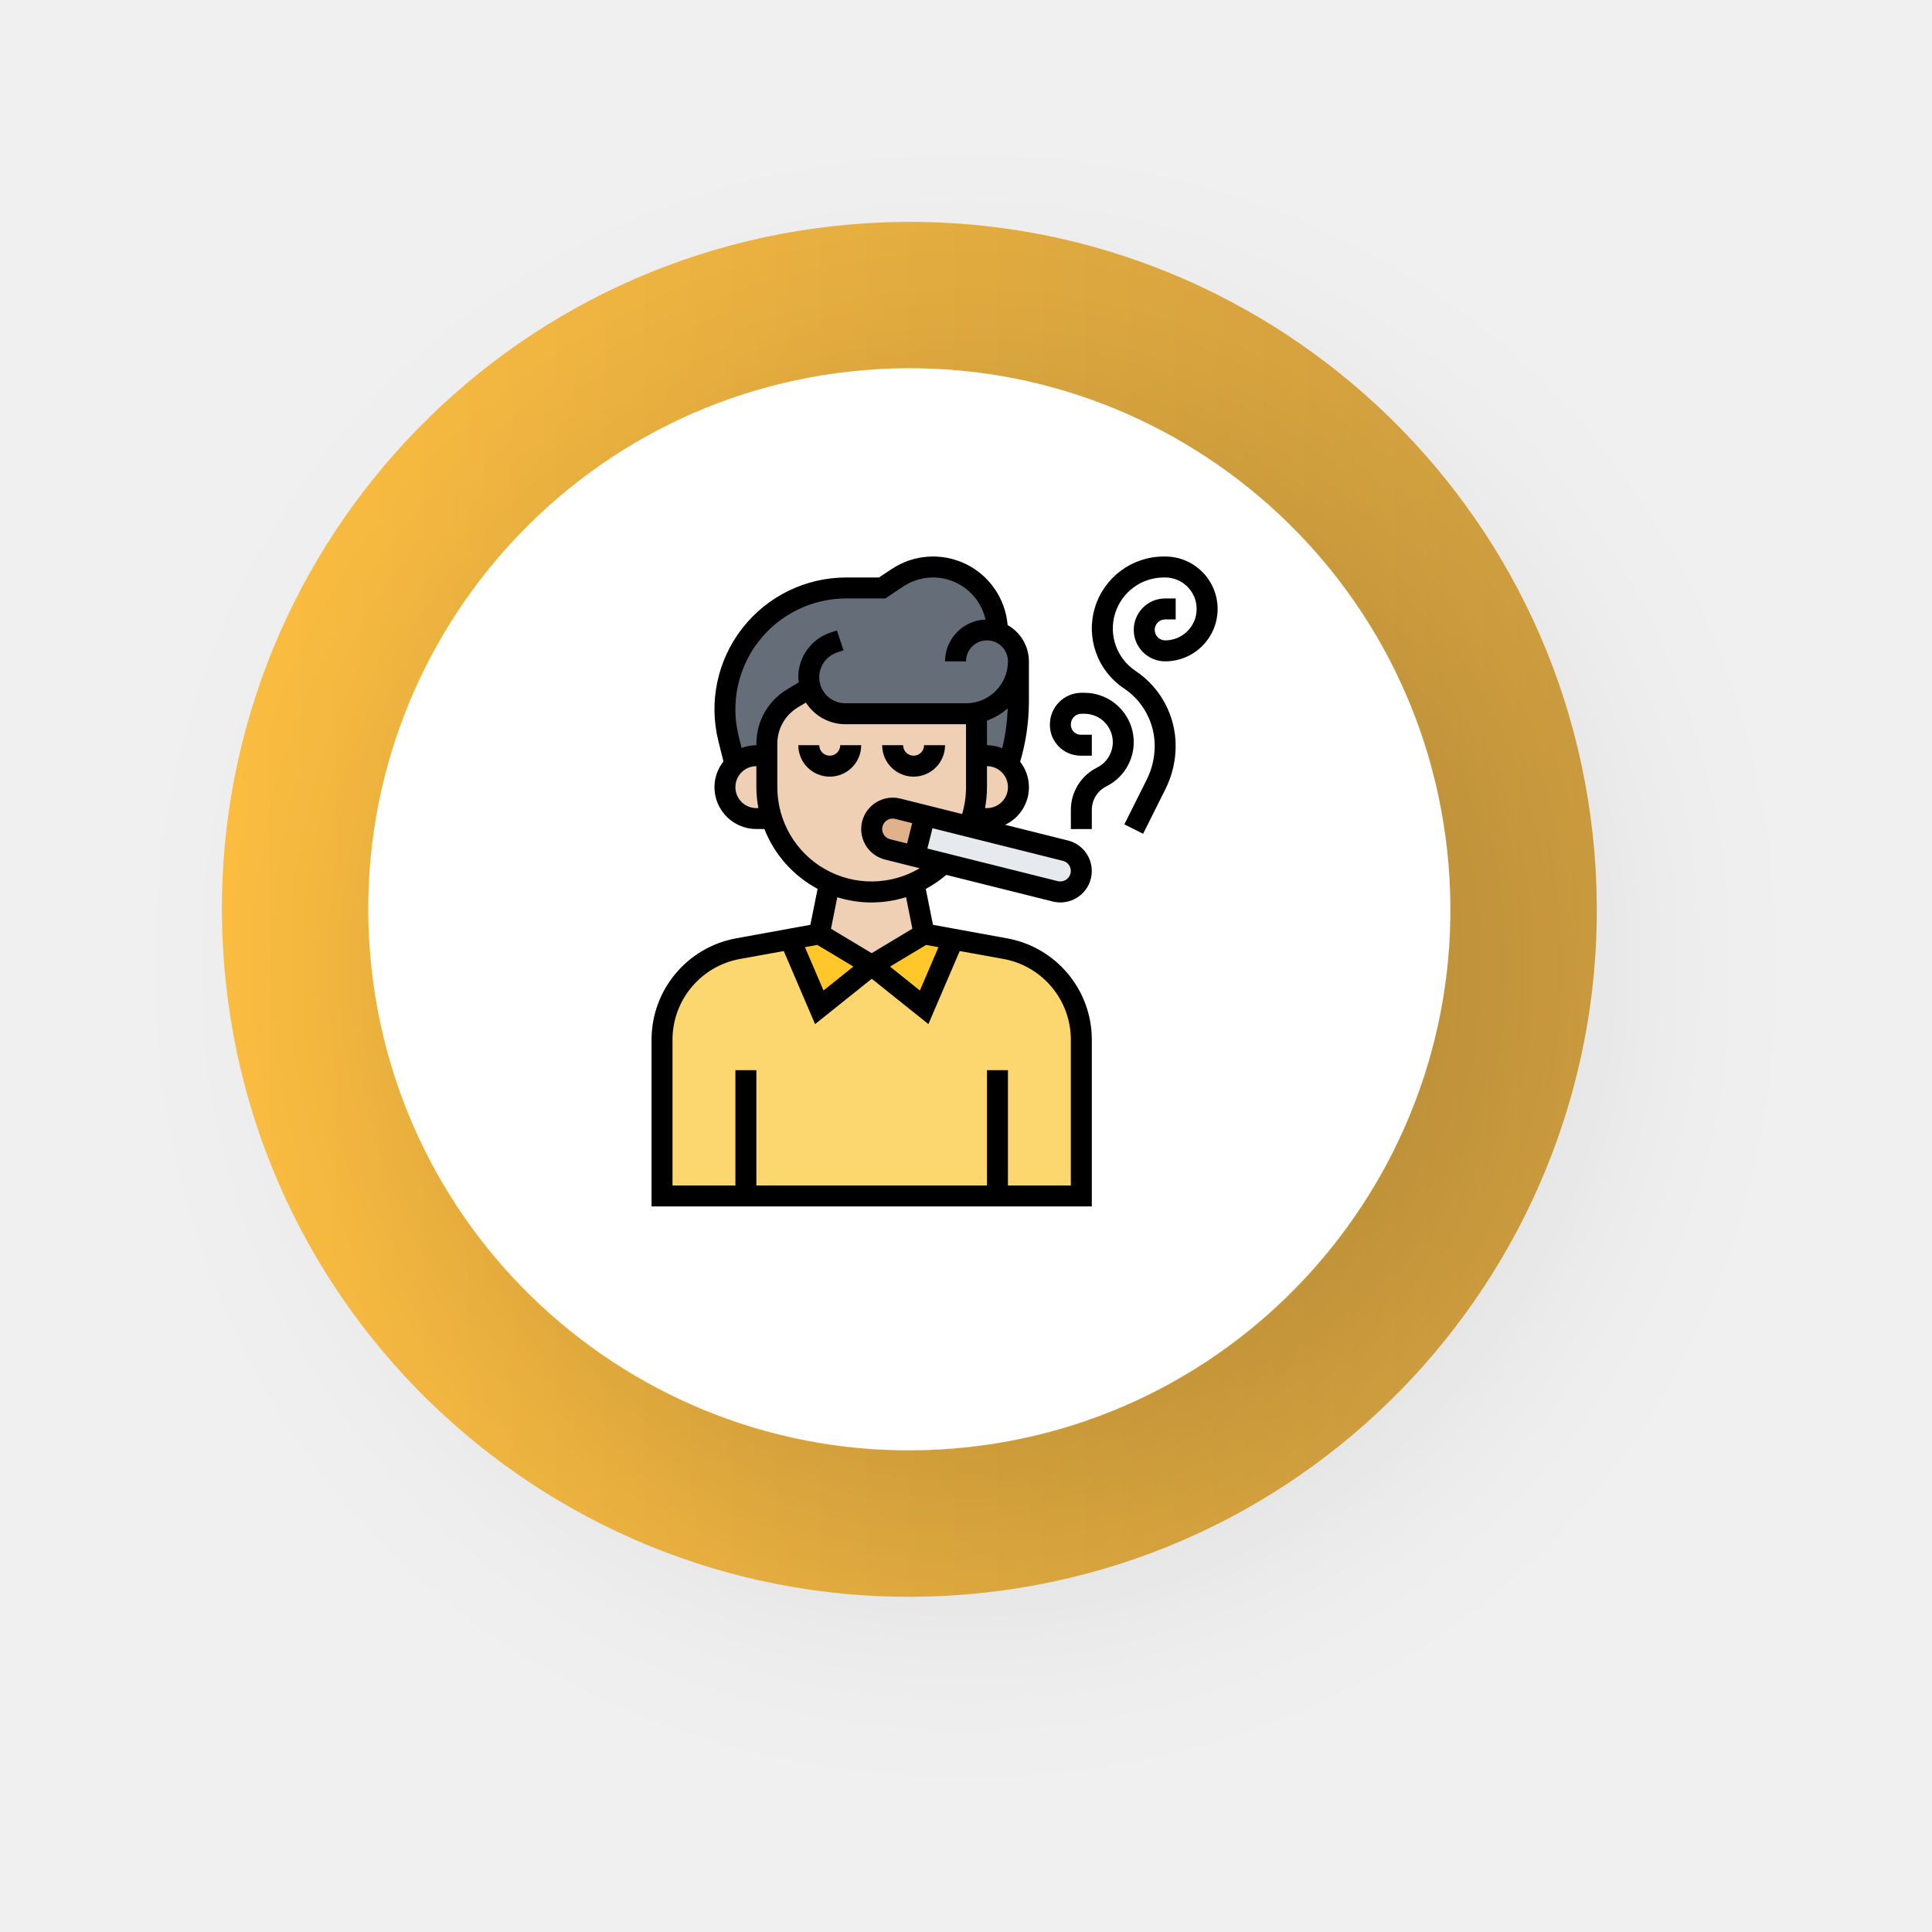
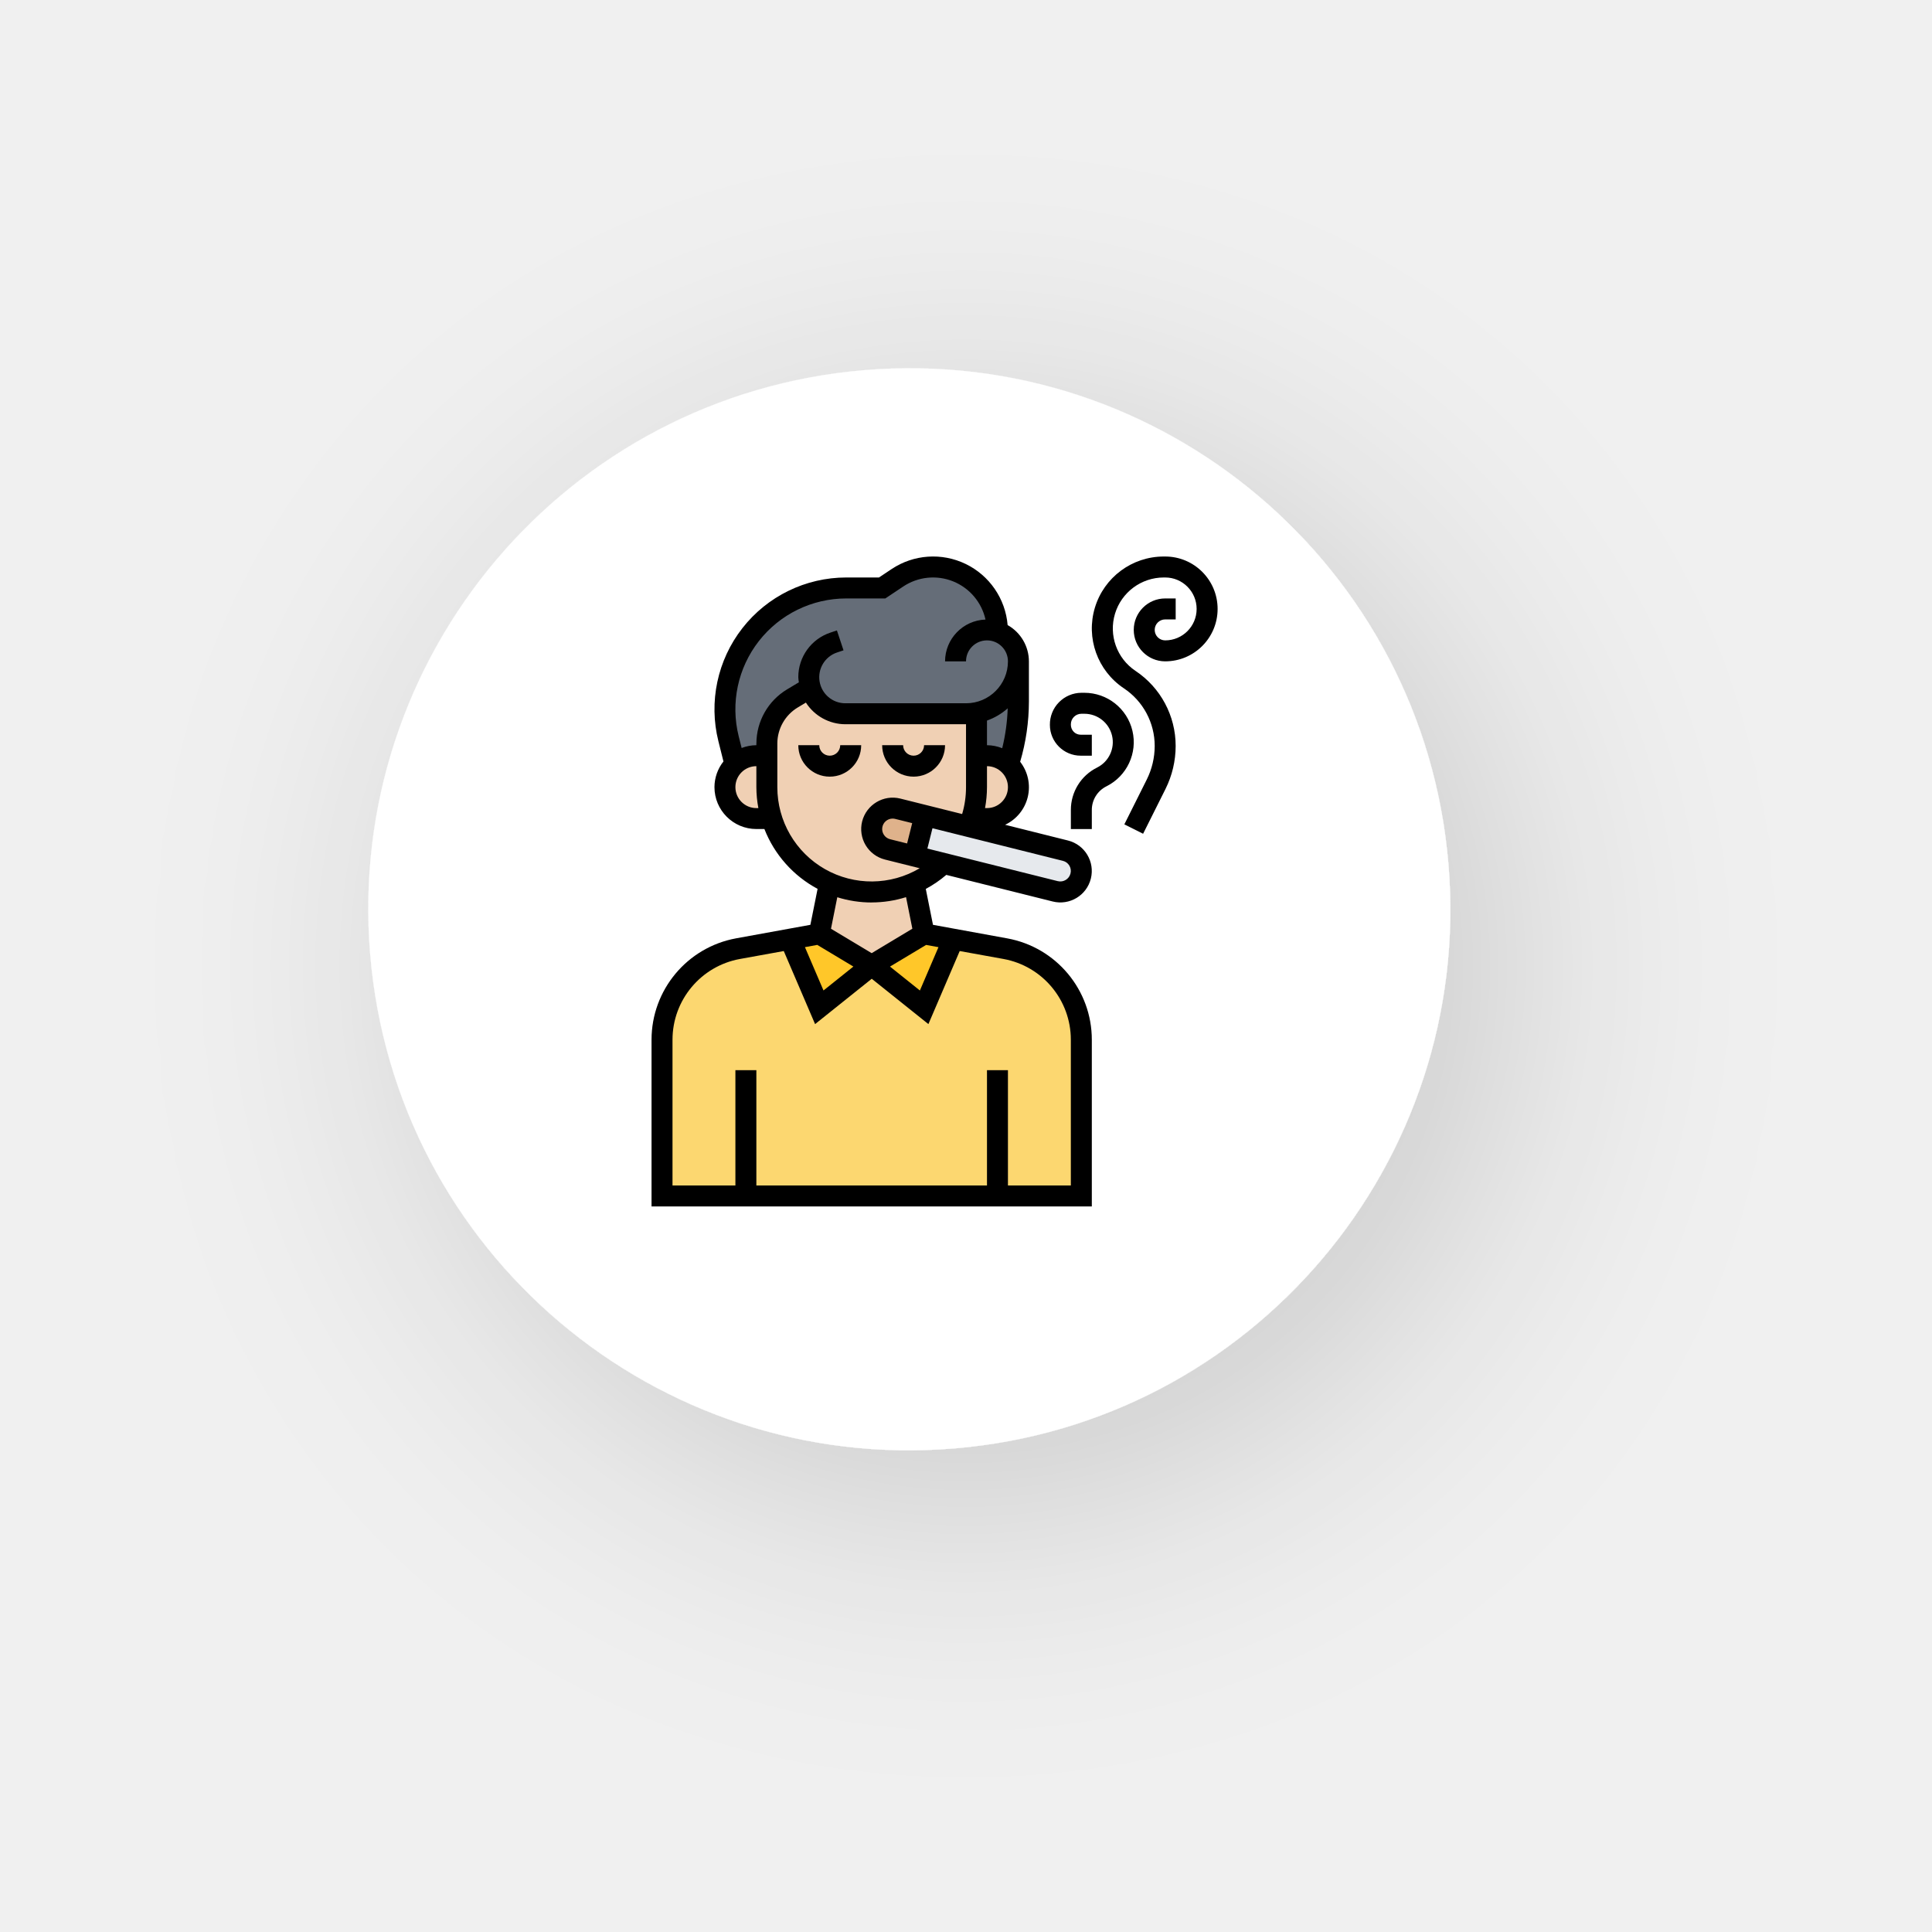
<svg xmlns="http://www.w3.org/2000/svg" width="170.483" height="170.483" viewBox="0 0 170.483 170.483">
  <defs>
-     <linearGradient id="linear-gradient" x1="0.5" x2="0.5" y2="1" gradientUnits="objectBoundingBox">
-       <stop offset="0" stop-color="#fdbe41" />
-       <stop offset="1" stop-color="#d09f40" />
-     </linearGradient>
    <filter id="Trazado_150709" x="0" y="0" width="170.483" height="170.483" filterUnits="userSpaceOnUse">
      <feOffset dx="5" dy="5" input="SourceAlpha" />
      <feGaussianBlur stdDeviation="12.5" result="blur" />
      <feFlood flood-opacity="0.161" />
      <feComposite operator="in" in2="blur" />
      <feComposite in="SourceGraphic" />
    </filter>
  </defs>
-   <g id="Grupo_172648" data-name="Grupo 172648" transform="translate(19.579 19.578)">
-     <path id="Trazado_150708" data-name="Trazado 150708" d="M121.116,55.633A60.661,60.661,0,1,1,55.633.212a60.661,60.661,0,0,1,65.483,55.42" transform="translate(0 121.328) rotate(-90)" fill="url(#linear-gradient)" />
-     <g transform="matrix(1, 0, 0, 1, -19.58, -19.58)" filter="url(#Trazado_150709)">
-       <path id="Trazado_150709-2" data-name="Trazado 150709" d="M95.315,43.782A47.739,47.739,0,1,1,43.782.167,47.739,47.739,0,0,1,95.315,43.782" transform="translate(32.5 127.98) rotate(-90)" fill="#fff" />
-     </g>
-     <g id="de-fumar" transform="translate(30.914 28.53)">
-       <g id="Grupo_172664" data-name="Grupo 172664" transform="translate(7.925 1.925)">
-         <g id="Grupo_172653" data-name="Grupo 172653" transform="translate(27.751 8.325)">
-           <path id="Trazado_213448" data-name="Trazado 213448" d="M41.7,11v3.552a18.1,18.1,0,0,1-.87,5.532,2.782,2.782,0,0,0-1.906-.759H38V15.533A4.626,4.626,0,0,0,41.7,11Z" transform="translate(-38 -11)" fill="#656d78" />
+   <g id="Grupo_173274" data-name="Grupo 173274" transform="translate(-284.531 -3685.216)">
+     <g id="Grupo_172648" data-name="Grupo 172648" transform="translate(304.11 3704.794)">
+       <g transform="matrix(1, 0, 0, 1, -19.58, -19.58)" filter="url(#Trazado_150709)">
+         <path id="Trazado_150709-2" data-name="Trazado 150709" d="M95.315,43.782A47.739,47.739,0,1,1,43.782.167,47.739,47.739,0,0,1,95.315,43.782" transform="translate(32.5 127.98) rotate(-90)" fill="#fff" />
+       </g>
+       <g id="de-fumar" transform="translate(30.914 28.53)">
+         <g id="Grupo_172664" data-name="Grupo 172664" transform="translate(7.925 1.925)">
+           <g id="Grupo_172653" data-name="Grupo 172653" transform="translate(27.751 8.325)">
+             <path id="Trazado_213448" data-name="Trazado 213448" d="M41.7,11v3.552a18.1,18.1,0,0,1-.87,5.532,2.782,2.782,0,0,0-1.906-.759H38V15.533A4.626,4.626,0,0,0,41.7,11Z" transform="translate(-38 -11)" fill="#656d78" />
+           </g>
+           <g id="Grupo_172654" data-name="Grupo 172654" transform="translate(5.55)">
+             <path id="Trazado_213449" data-name="Trazado 213449" d="M38.051,7.68v.037a2.625,2.625,0,0,1,1.036.648,2.768,2.768,0,0,1,.814,1.961,4.626,4.626,0,0,1-3.7,4.533,4.359,4.359,0,0,1-.925.093H24.628a3.215,3.215,0,0,1-2.285-.944,3.12,3.12,0,0,1-.8-1.36l-1.591.953A4.626,4.626,0,0,0,17.7,17.568V18.65h-.925a2.752,2.752,0,0,0-1.9.749l-.555-2.248A10.7,10.7,0,0,1,24.712,3.85h3.164l1.341-.9A5.717,5.717,0,0,1,32.371,2a5.685,5.685,0,0,1,5.68,5.68Z" transform="translate(-14 -2)" fill="#656d78" />
+           </g>
+           <g id="Grupo_172655" data-name="Grupo 172655" transform="translate(0 32.848)">
+             <path id="Trazado_213450" data-name="Trazado 213450" d="M15.4,60.164H8V46.381a8.177,8.177,0,0,1,6.706-8.038l4.6-.833,2.572,6,4.625-3.7,4.625,3.7,2.572-6,4.6.833A8.177,8.177,0,0,1,45,46.381V60.164H15.4Z" transform="translate(-8 -37.51)" fill="#fcd770" />
+           </g>
+           <g id="Grupo_172656" data-name="Grupo 172656" transform="translate(18.5 32.376)">
+             <path id="Trazado_213451" data-name="Trazado 213451" d="M32.625,37l2.572.472-2.572,6L28,39.775Z" transform="translate(-28 -37)" fill="#ffc729" />
+           </g>
+           <g id="Grupo_172657" data-name="Grupo 172657" transform="translate(11.304 32.376)">
+             <path id="Trazado_213452" data-name="Trazado 213452" d="M27.417,39.775l-4.625,3.7-2.572-6L22.792,37Z" transform="translate(-20.22 -37)" fill="#ffc729" />
+           </g>
+           <g id="Grupo_172658" data-name="Grupo 172658" transform="translate(13.875 27.889)">
+             <path id="Trazado_213453" data-name="Trazado 213453" d="M31.353,32.15l.9,4.486-4.625,2.775L23,36.636l.9-4.486a9.23,9.23,0,0,0,7.456,0Z" transform="translate(-23 -32.15)" fill="#f0d0b4" />
+           </g>
+           <g id="Grupo_172659" data-name="Grupo 172659" transform="translate(5.55 16.65)">
+             <path id="Trazado_213454" data-name="Trazado 213454" d="M18.126,25.55H16.775a2.775,2.775,0,0,1,0-5.55H17.7v2.775A9.165,9.165,0,0,0,18.126,25.55Z" transform="translate(-14 -20)" fill="#f0d0b4" />
+           </g>
+           <g id="Grupo_172660" data-name="Grupo 172660" transform="translate(9.25 10.647)">
+             <path id="Trazado_213455" data-name="Trazado 213455" d="M24.928,15.813H35.575a4.359,4.359,0,0,0,.925-.093v6.568a9.165,9.165,0,0,1-.426,2.775c-.074.241-.157.472-.25.7L31.94,24.8l-2.387-.6a1.9,1.9,0,0,0-.453-.056,1.842,1.842,0,0,0-1.795,1.4,1.842,1.842,0,0,0,1.341,2.248l2.4.6,2.553.638a9.271,9.271,0,0,1-2.618,1.73,9.23,9.23,0,0,1-7.456,0A9.243,9.243,0,0,1,18,22.288V18.431a4.626,4.626,0,0,1,2.248-3.968l1.591-.953a3.12,3.12,0,0,0,.8,1.36,3.215,3.215,0,0,0,2.285.944Z" transform="translate(-18 -13.51)" fill="#f0d0b4" />
+           </g>
+           <g id="Grupo_172661" data-name="Grupo 172661" transform="translate(27.325 16.65)">
+             <path id="Trazado_213456" data-name="Trazado 213456" d="M40.8,20.759a2.776,2.776,0,0,1-1.906,4.792H37.54a9.165,9.165,0,0,0,.426-2.775V20h.925a2.782,2.782,0,0,1,1.906.759Z" transform="translate(-37.54 -20)" fill="#f0d0b4" />
+           </g>
+           <g id="Grupo_172662" data-name="Grupo 172662" transform="translate(22.293 21.932)">
+             <path id="Trazado_213457" data-name="Trazado 213457" d="M46.54,29.651a1.845,1.845,0,0,1-1.582,2.8A1.9,1.9,0,0,1,44.5,32.4l-9.851-2.461L32.1,29.3,33,25.71l3.885.971L45.4,28.809a1.815,1.815,0,0,1,1.138.842Z" transform="translate(-32.1 -25.71)" fill="#e6e9ed" />
+           </g>
+           <g id="Grupo_172663" data-name="Grupo 172663" transform="translate(18.5 21.276)">
+             <path id="Trazado_213458" data-name="Trazado 213458" d="M30.3,25.056l2.387.6-.9,3.589-2.4-.6A1.842,1.842,0,0,1,28.055,26.4,1.842,1.842,0,0,1,29.85,25,1.9,1.9,0,0,1,30.3,25.056Z" transform="translate(-27.999 -25)" fill="#dfb28b" />
+           </g>
        </g>
-         <g id="Grupo_172654" data-name="Grupo 172654" transform="translate(5.55)">
-           <path id="Trazado_213449" data-name="Trazado 213449" d="M38.051,7.68v.037a2.625,2.625,0,0,1,1.036.648,2.768,2.768,0,0,1,.814,1.961,4.626,4.626,0,0,1-3.7,4.533,4.359,4.359,0,0,1-.925.093H24.628a3.215,3.215,0,0,1-2.285-.944,3.12,3.12,0,0,1-.8-1.36l-1.591.953A4.626,4.626,0,0,0,17.7,17.568V18.65h-.925a2.752,2.752,0,0,0-1.9.749l-.555-2.248A10.7,10.7,0,0,1,24.712,3.85h3.164l1.341-.9A5.717,5.717,0,0,1,32.371,2a5.685,5.685,0,0,1,5.68,5.68Z" transform="translate(-14 -2)" fill="#656d78" />
+         <g id="Grupo_172665" data-name="Grupo 172665" transform="translate(7 1)">
+           <path id="Trazado_213459" data-name="Trazado 213459" d="M23.775,19.925A.925.925,0,0,1,22.85,19H21a2.775,2.775,0,0,0,5.55,0H24.7A.925.925,0,0,1,23.775,19.925Z" transform="translate(-8.05 -2.35)" />
+           <path id="Trazado_213460" data-name="Trazado 213460" d="M31.775,21.775A2.778,2.778,0,0,0,34.55,19H32.7a.925.925,0,0,1-1.85,0H29A2.778,2.778,0,0,0,31.775,21.775Z" transform="translate(-8.65 -2.35)" />
+           <path id="Trazado_213461" data-name="Trazado 213461" d="M38.383,34.695,31.835,33.5,31.2,30.332a10.174,10.174,0,0,0,1.809-1.238L42.4,31.442a2.774,2.774,0,1,0,1.348-5.382L38.2,24.672a3.658,3.658,0,0,0,1.328-5.559A18.949,18.949,0,0,0,40.3,13.8V10.25a3.686,3.686,0,0,0-1.878-3.2A6.6,6.6,0,0,0,28.181,2.109L27.07,2.85H24.182A11.63,11.63,0,0,0,12.9,17.3l.446,1.784a3.664,3.664,0,0,0-.794,2.263,3.7,3.7,0,0,0,3.7,3.7h.707a10.228,10.228,0,0,0,4.694,5.28L21.016,33.5l-6.548,1.191A9.1,9.1,0,0,0,7,43.642v14.71H45.851V43.642a9.091,9.091,0,0,0-7.468-8.947Zm-6.065.777L30.68,39.295l-2.637-2.11,3.185-1.911ZM28.05,25.947a.925.925,0,0,1,.222-1.822,1.006,1.006,0,0,1,.23.029L30,24.527l-.449,1.794Zm15.819,2.328a.914.914,0,0,1,.1.7.929.929,0,0,1-1.123.671L31.341,26.77l.449-1.794L43.3,27.855a.911.911,0,0,1,.569.42ZM38.428,14.4a17.056,17.056,0,0,1-.484,3.515A3.686,3.686,0,0,0,36.6,17.65V15.477a5.543,5.543,0,0,0,1.827-1.08ZM36.6,23.2h-.172a10.175,10.175,0,0,0,.172-1.85V19.5a1.85,1.85,0,1,1,0,3.7Zm-20.35,0a1.85,1.85,0,0,1,0-3.7v1.85a10.165,10.165,0,0,0,.177,1.85Zm0-5.706v.156a3.67,3.67,0,0,0-1.3.247l-.261-1.042A9.785,9.785,0,0,1,24.182,4.7h3.448l1.577-1.052a4.743,4.743,0,0,1,7.263,2.915A3.7,3.7,0,0,0,32.9,10.25h1.85a1.85,1.85,0,0,1,3.7,0,3.7,3.7,0,0,1-3.7,3.7H24.1a2.3,2.3,0,0,1-.729-4.482l.57-.19-.584-1.756-.571.191A4.14,4.14,0,0,0,19.95,11.65,4.082,4.082,0,0,0,20,12.1l-1.052.631a5.578,5.578,0,0,0-2.695,4.759ZM18.1,21.35V17.494a3.72,3.72,0,0,1,1.8-3.173l.72-.432A4.146,4.146,0,0,0,24.1,15.8h10.65v5.55a8.313,8.313,0,0,1-.342,2.374l-5.459-1.365a2.785,2.785,0,0,0-3.365,2.016A2.772,2.772,0,0,0,27.6,27.741l3.064.766A8.316,8.316,0,0,1,18.1,21.35Zm8.325,10.175a10.166,10.166,0,0,0,3.033-.467l.557,2.784L26.425,36l-3.59-2.154.556-2.78a10.151,10.151,0,0,0,3.034.463Zm-4.8,3.747,3.186,1.911-2.637,2.11-1.638-3.823ZM44,56.5h-5.55V46.326H36.6V56.5H16.25V46.326H14.4V56.5H8.85V43.642A7.246,7.246,0,0,1,14.8,36.514l3.868-.7,2.763,6.446,5-4,5,4,2.762-6.446,3.868.7A7.244,7.244,0,0,1,44,43.642Z" transform="translate(-7 -1)" />
+           <path id="Trazado_213462" data-name="Trazado 213462" d="M55.475,6.55H56.4V4.7h-.925a2.775,2.775,0,1,0,0,5.55,4.625,4.625,0,0,0,0-9.25h-.128a6.348,6.348,0,0,0-3.521,11.629,6.105,6.105,0,0,1,2.723,5.089,6.662,6.662,0,0,1-.7,2.962l-1.979,3.956,1.655.828,1.979-3.956a8.515,8.515,0,0,0,.894-3.79,7.95,7.95,0,0,0-3.547-6.628,4.5,4.5,0,0,1,2.495-8.24h.128a2.775,2.775,0,1,1,0,5.55.925.925,0,1,1,0-1.85Z" transform="translate(-10.149 -1)" />
+           <path id="Trazado_213463" data-name="Trazado 213463" d="M48.045,14h-.27A2.794,2.794,0,0,0,45,16.831a2.718,2.718,0,0,0,2.718,2.719H48.7V17.7h-.981a.865.865,0,0,1-.614-.254.9.9,0,0,1-.254-.661.93.93,0,0,1,.925-.934h.27a2.505,2.505,0,0,1,1.12,4.746,4.166,4.166,0,0,0-2.315,3.746v1.683H48.7V24.343a2.324,2.324,0,0,1,1.293-2.091A4.356,4.356,0,0,0,48.045,14Z" transform="translate(-9.849 -1.975)" />
        </g>
-         <g id="Grupo_172655" data-name="Grupo 172655" transform="translate(0 32.848)">
-           <path id="Trazado_213450" data-name="Trazado 213450" d="M15.4,60.164H8V46.381a8.177,8.177,0,0,1,6.706-8.038l4.6-.833,2.572,6,4.625-3.7,4.625,3.7,2.572-6,4.6.833A8.177,8.177,0,0,1,45,46.381V60.164H15.4Z" transform="translate(-8 -37.51)" fill="#fcd770" />
-         </g>
-         <g id="Grupo_172656" data-name="Grupo 172656" transform="translate(18.5 32.376)">
-           <path id="Trazado_213451" data-name="Trazado 213451" d="M32.625,37l2.572.472-2.572,6L28,39.775Z" transform="translate(-28 -37)" fill="#ffc729" />
-         </g>
-         <g id="Grupo_172657" data-name="Grupo 172657" transform="translate(11.304 32.376)">
-           <path id="Trazado_213452" data-name="Trazado 213452" d="M27.417,39.775l-4.625,3.7-2.572-6L22.792,37Z" transform="translate(-20.22 -37)" fill="#ffc729" />
-         </g>
-         <g id="Grupo_172658" data-name="Grupo 172658" transform="translate(13.875 27.889)">
-           <path id="Trazado_213453" data-name="Trazado 213453" d="M31.353,32.15l.9,4.486-4.625,2.775L23,36.636l.9-4.486a9.23,9.23,0,0,0,7.456,0Z" transform="translate(-23 -32.15)" fill="#f0d0b4" />
-         </g>
-         <g id="Grupo_172659" data-name="Grupo 172659" transform="translate(5.55 16.65)">
-           <path id="Trazado_213454" data-name="Trazado 213454" d="M18.126,25.55H16.775a2.775,2.775,0,0,1,0-5.55H17.7v2.775A9.165,9.165,0,0,0,18.126,25.55Z" transform="translate(-14 -20)" fill="#f0d0b4" />
-         </g>
-         <g id="Grupo_172660" data-name="Grupo 172660" transform="translate(9.25 10.647)">
-           <path id="Trazado_213455" data-name="Trazado 213455" d="M24.928,15.813H35.575a4.359,4.359,0,0,0,.925-.093v6.568a9.165,9.165,0,0,1-.426,2.775c-.074.241-.157.472-.25.7L31.94,24.8l-2.387-.6a1.9,1.9,0,0,0-.453-.056,1.842,1.842,0,0,0-1.795,1.4,1.842,1.842,0,0,0,1.341,2.248l2.4.6,2.553.638a9.271,9.271,0,0,1-2.618,1.73,9.23,9.23,0,0,1-7.456,0A9.243,9.243,0,0,1,18,22.288V18.431a4.626,4.626,0,0,1,2.248-3.968l1.591-.953a3.12,3.12,0,0,0,.8,1.36,3.215,3.215,0,0,0,2.285.944Z" transform="translate(-18 -13.51)" fill="#f0d0b4" />
-         </g>
-         <g id="Grupo_172661" data-name="Grupo 172661" transform="translate(27.325 16.65)">
-           <path id="Trazado_213456" data-name="Trazado 213456" d="M40.8,20.759a2.776,2.776,0,0,1-1.906,4.792H37.54a9.165,9.165,0,0,0,.426-2.775V20h.925a2.782,2.782,0,0,1,1.906.759Z" transform="translate(-37.54 -20)" fill="#f0d0b4" />
-         </g>
-         <g id="Grupo_172662" data-name="Grupo 172662" transform="translate(22.293 21.932)">
-           <path id="Trazado_213457" data-name="Trazado 213457" d="M46.54,29.651a1.845,1.845,0,0,1-1.582,2.8A1.9,1.9,0,0,1,44.5,32.4l-9.851-2.461L32.1,29.3,33,25.71l3.885.971L45.4,28.809a1.815,1.815,0,0,1,1.138.842Z" transform="translate(-32.1 -25.71)" fill="#e6e9ed" />
-         </g>
-         <g id="Grupo_172663" data-name="Grupo 172663" transform="translate(18.5 21.276)">
-           <path id="Trazado_213458" data-name="Trazado 213458" d="M30.3,25.056l2.387.6-.9,3.589-2.4-.6A1.842,1.842,0,0,1,28.055,26.4,1.842,1.842,0,0,1,29.85,25,1.9,1.9,0,0,1,30.3,25.056Z" transform="translate(-27.999 -25)" fill="#dfb28b" />
-         </g>
-       </g>
-       <g id="Grupo_172665" data-name="Grupo 172665" transform="translate(7 1)">
-         <path id="Trazado_213459" data-name="Trazado 213459" d="M23.775,19.925A.925.925,0,0,1,22.85,19H21a2.775,2.775,0,0,0,5.55,0H24.7A.925.925,0,0,1,23.775,19.925Z" transform="translate(-8.05 -2.35)" />
-         <path id="Trazado_213460" data-name="Trazado 213460" d="M31.775,21.775A2.778,2.778,0,0,0,34.55,19H32.7a.925.925,0,0,1-1.85,0H29A2.778,2.778,0,0,0,31.775,21.775Z" transform="translate(-8.65 -2.35)" />
-         <path id="Trazado_213461" data-name="Trazado 213461" d="M38.383,34.695,31.835,33.5,31.2,30.332a10.174,10.174,0,0,0,1.809-1.238L42.4,31.442a2.774,2.774,0,1,0,1.348-5.382L38.2,24.672a3.658,3.658,0,0,0,1.328-5.559A18.949,18.949,0,0,0,40.3,13.8V10.25a3.686,3.686,0,0,0-1.878-3.2A6.6,6.6,0,0,0,28.181,2.109L27.07,2.85H24.182A11.63,11.63,0,0,0,12.9,17.3l.446,1.784a3.664,3.664,0,0,0-.794,2.263,3.7,3.7,0,0,0,3.7,3.7h.707a10.228,10.228,0,0,0,4.694,5.28L21.016,33.5l-6.548,1.191A9.1,9.1,0,0,0,7,43.642v14.71H45.851V43.642a9.091,9.091,0,0,0-7.468-8.947Zm-6.065.777L30.68,39.295l-2.637-2.11,3.185-1.911ZM28.05,25.947a.925.925,0,0,1,.222-1.822,1.006,1.006,0,0,1,.23.029L30,24.527l-.449,1.794Zm15.819,2.328a.914.914,0,0,1,.1.7.929.929,0,0,1-1.123.671L31.341,26.77l.449-1.794L43.3,27.855a.911.911,0,0,1,.569.42ZM38.428,14.4a17.056,17.056,0,0,1-.484,3.515A3.686,3.686,0,0,0,36.6,17.65V15.477a5.543,5.543,0,0,0,1.827-1.08ZM36.6,23.2h-.172a10.175,10.175,0,0,0,.172-1.85V19.5a1.85,1.85,0,1,1,0,3.7Zm-20.35,0a1.85,1.85,0,0,1,0-3.7v1.85a10.165,10.165,0,0,0,.177,1.85Zm0-5.706v.156a3.67,3.67,0,0,0-1.3.247l-.261-1.042A9.785,9.785,0,0,1,24.182,4.7h3.448l1.577-1.052a4.743,4.743,0,0,1,7.263,2.915A3.7,3.7,0,0,0,32.9,10.25h1.85a1.85,1.85,0,0,1,3.7,0,3.7,3.7,0,0,1-3.7,3.7H24.1a2.3,2.3,0,0,1-.729-4.482l.57-.19-.584-1.756-.571.191A4.14,4.14,0,0,0,19.95,11.65,4.082,4.082,0,0,0,20,12.1l-1.052.631a5.578,5.578,0,0,0-2.695,4.759ZM18.1,21.35V17.494a3.72,3.72,0,0,1,1.8-3.173l.72-.432A4.146,4.146,0,0,0,24.1,15.8h10.65v5.55a8.313,8.313,0,0,1-.342,2.374l-5.459-1.365a2.785,2.785,0,0,0-3.365,2.016A2.772,2.772,0,0,0,27.6,27.741l3.064.766A8.316,8.316,0,0,1,18.1,21.35Zm8.325,10.175a10.166,10.166,0,0,0,3.033-.467l.557,2.784L26.425,36l-3.59-2.154.556-2.78a10.151,10.151,0,0,0,3.034.463Zm-4.8,3.747,3.186,1.911-2.637,2.11-1.638-3.823ZM44,56.5h-5.55V46.326H36.6V56.5H16.25V46.326H14.4V56.5H8.85V43.642A7.246,7.246,0,0,1,14.8,36.514l3.868-.7,2.763,6.446,5-4,5,4,2.762-6.446,3.868.7A7.244,7.244,0,0,1,44,43.642Z" transform="translate(-7 -1)" />
-         <path id="Trazado_213462" data-name="Trazado 213462" d="M55.475,6.55H56.4V4.7h-.925a2.775,2.775,0,1,0,0,5.55,4.625,4.625,0,0,0,0-9.25h-.128a6.348,6.348,0,0,0-3.521,11.629,6.105,6.105,0,0,1,2.723,5.089,6.662,6.662,0,0,1-.7,2.962l-1.979,3.956,1.655.828,1.979-3.956a8.515,8.515,0,0,0,.894-3.79,7.95,7.95,0,0,0-3.547-6.628,4.5,4.5,0,0,1,2.495-8.24h.128a2.775,2.775,0,1,1,0,5.55.925.925,0,1,1,0-1.85Z" transform="translate(-10.149 -1)" />
-         <path id="Trazado_213463" data-name="Trazado 213463" d="M48.045,14h-.27A2.794,2.794,0,0,0,45,16.831a2.718,2.718,0,0,0,2.718,2.719H48.7V17.7h-.981a.865.865,0,0,1-.614-.254.9.9,0,0,1-.254-.661.93.93,0,0,1,.925-.934h.27a2.505,2.505,0,0,1,1.12,4.746,4.166,4.166,0,0,0-2.315,3.746v1.683H48.7V24.343a2.324,2.324,0,0,1,1.293-2.091A4.356,4.356,0,0,0,48.045,14Z" transform="translate(-9.849 -1.975)" />
      </g>
    </g>
  </g>
</svg>
